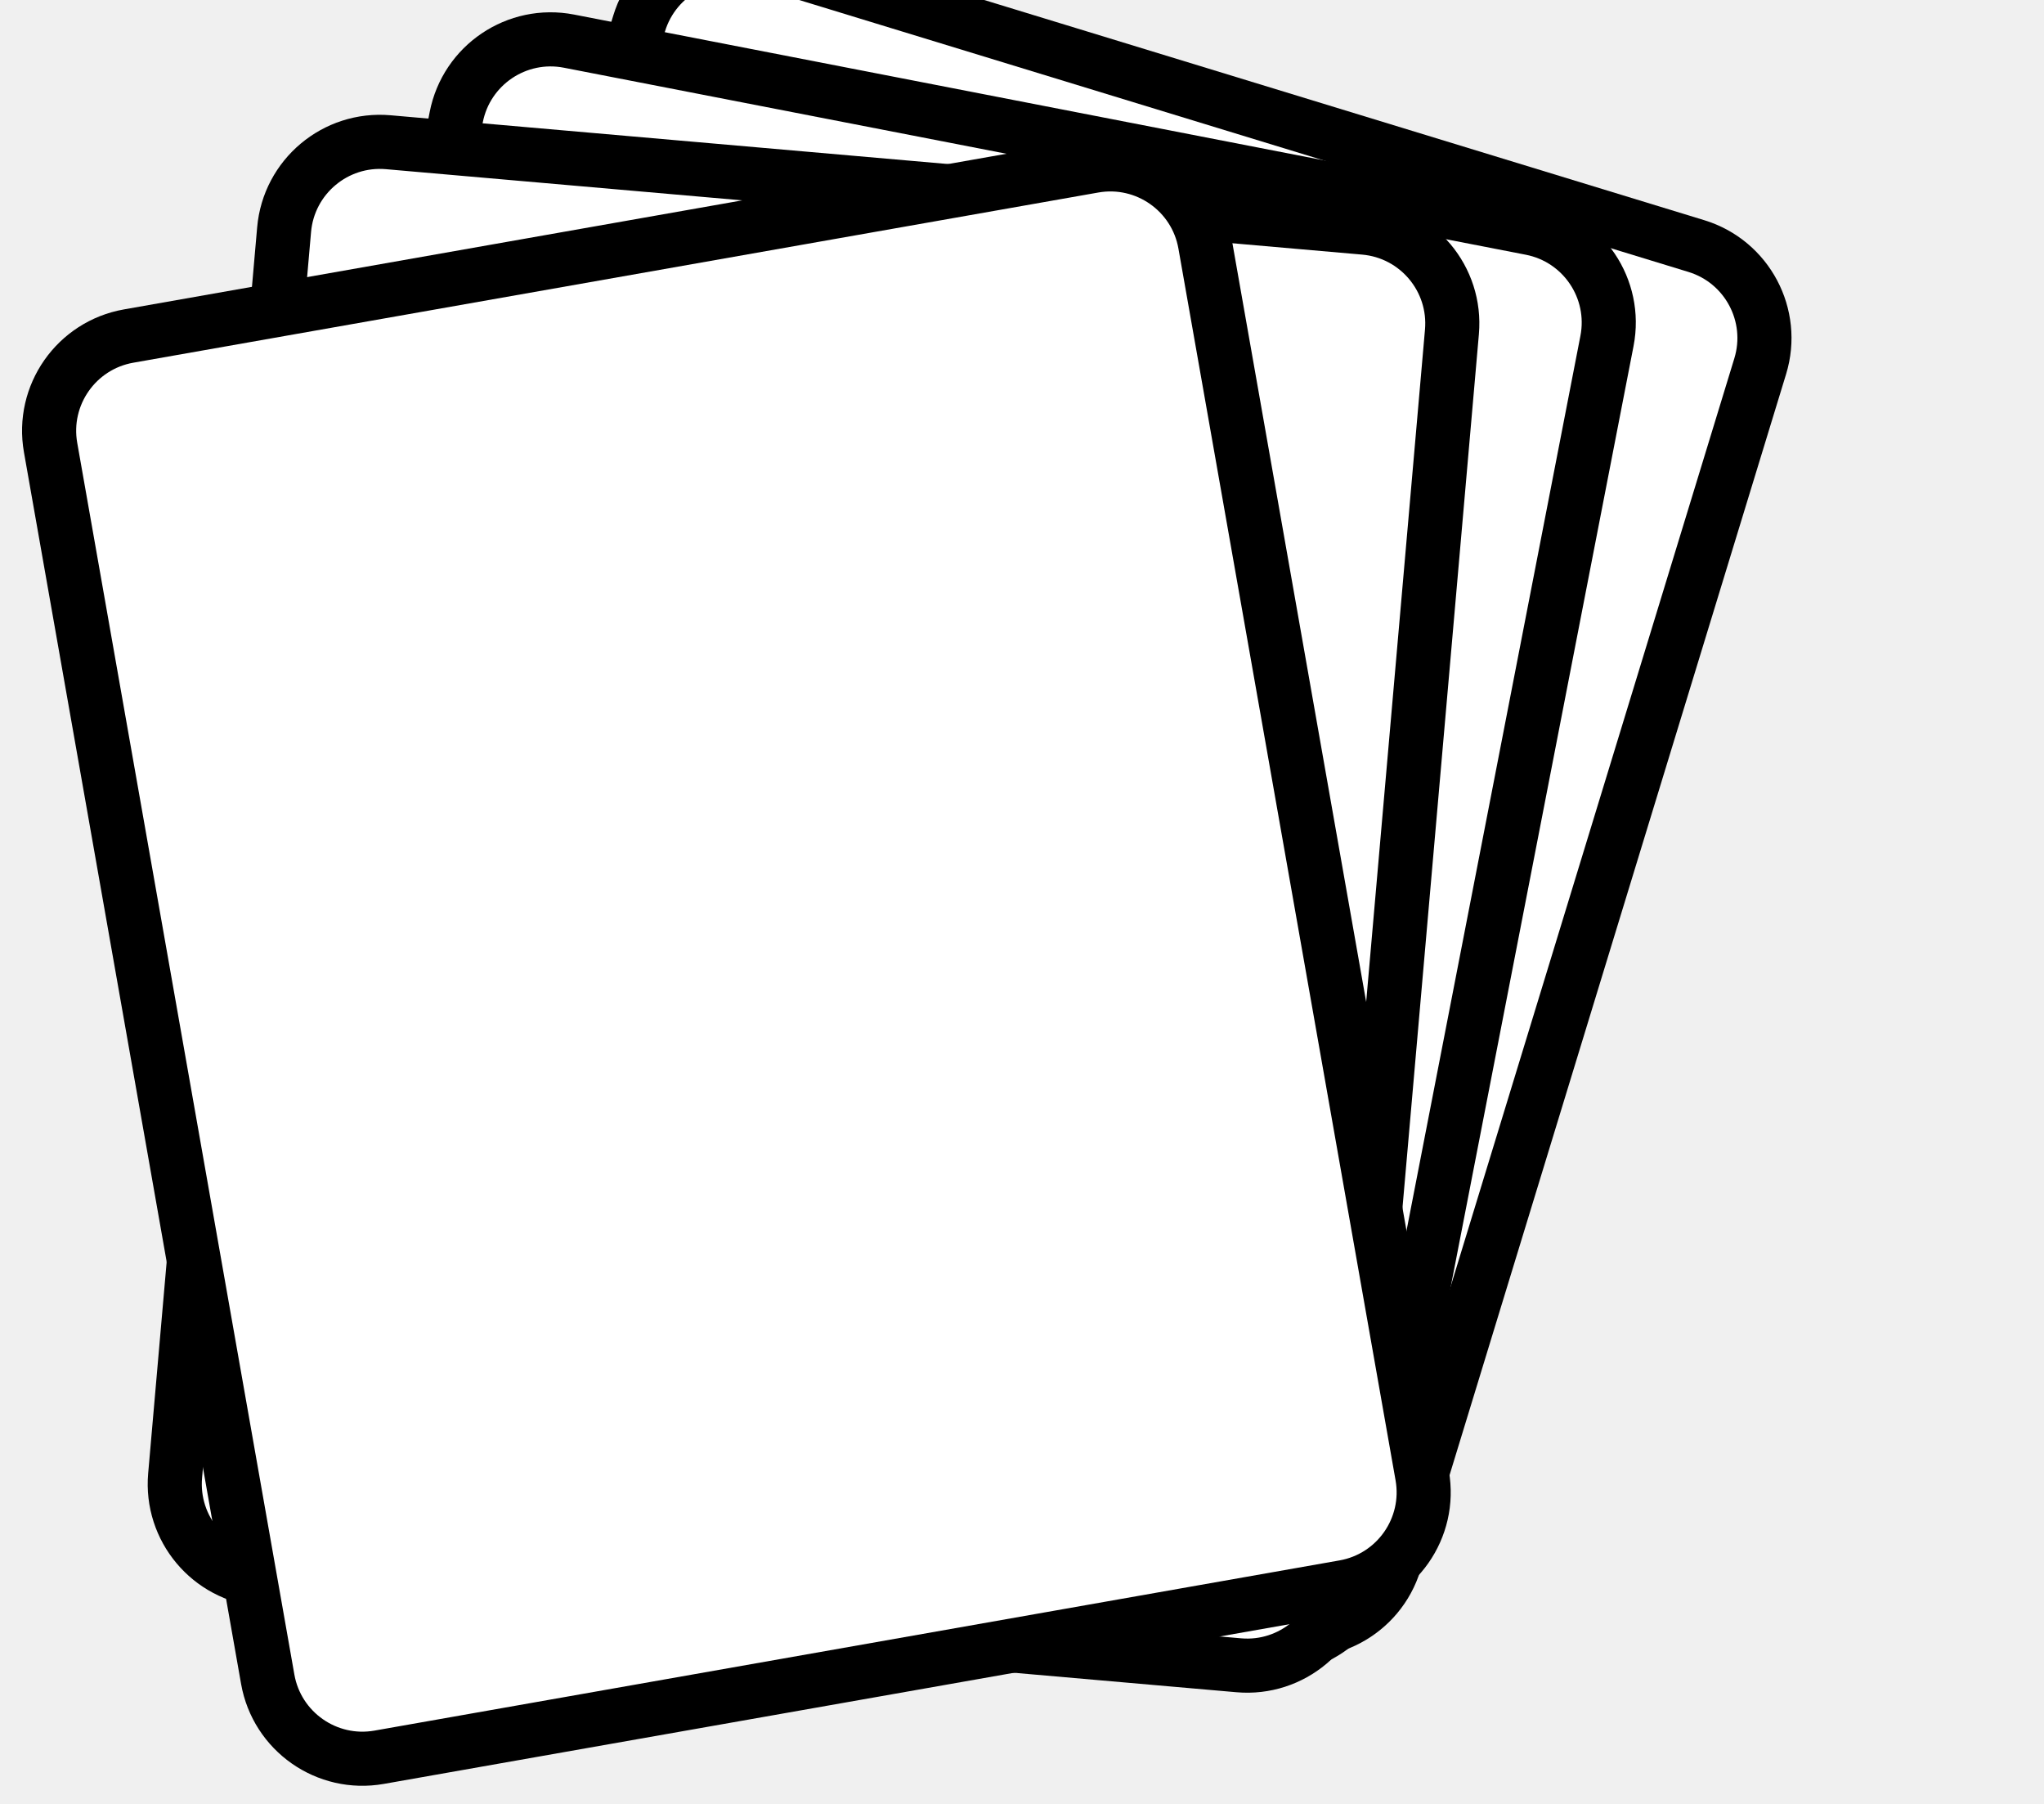
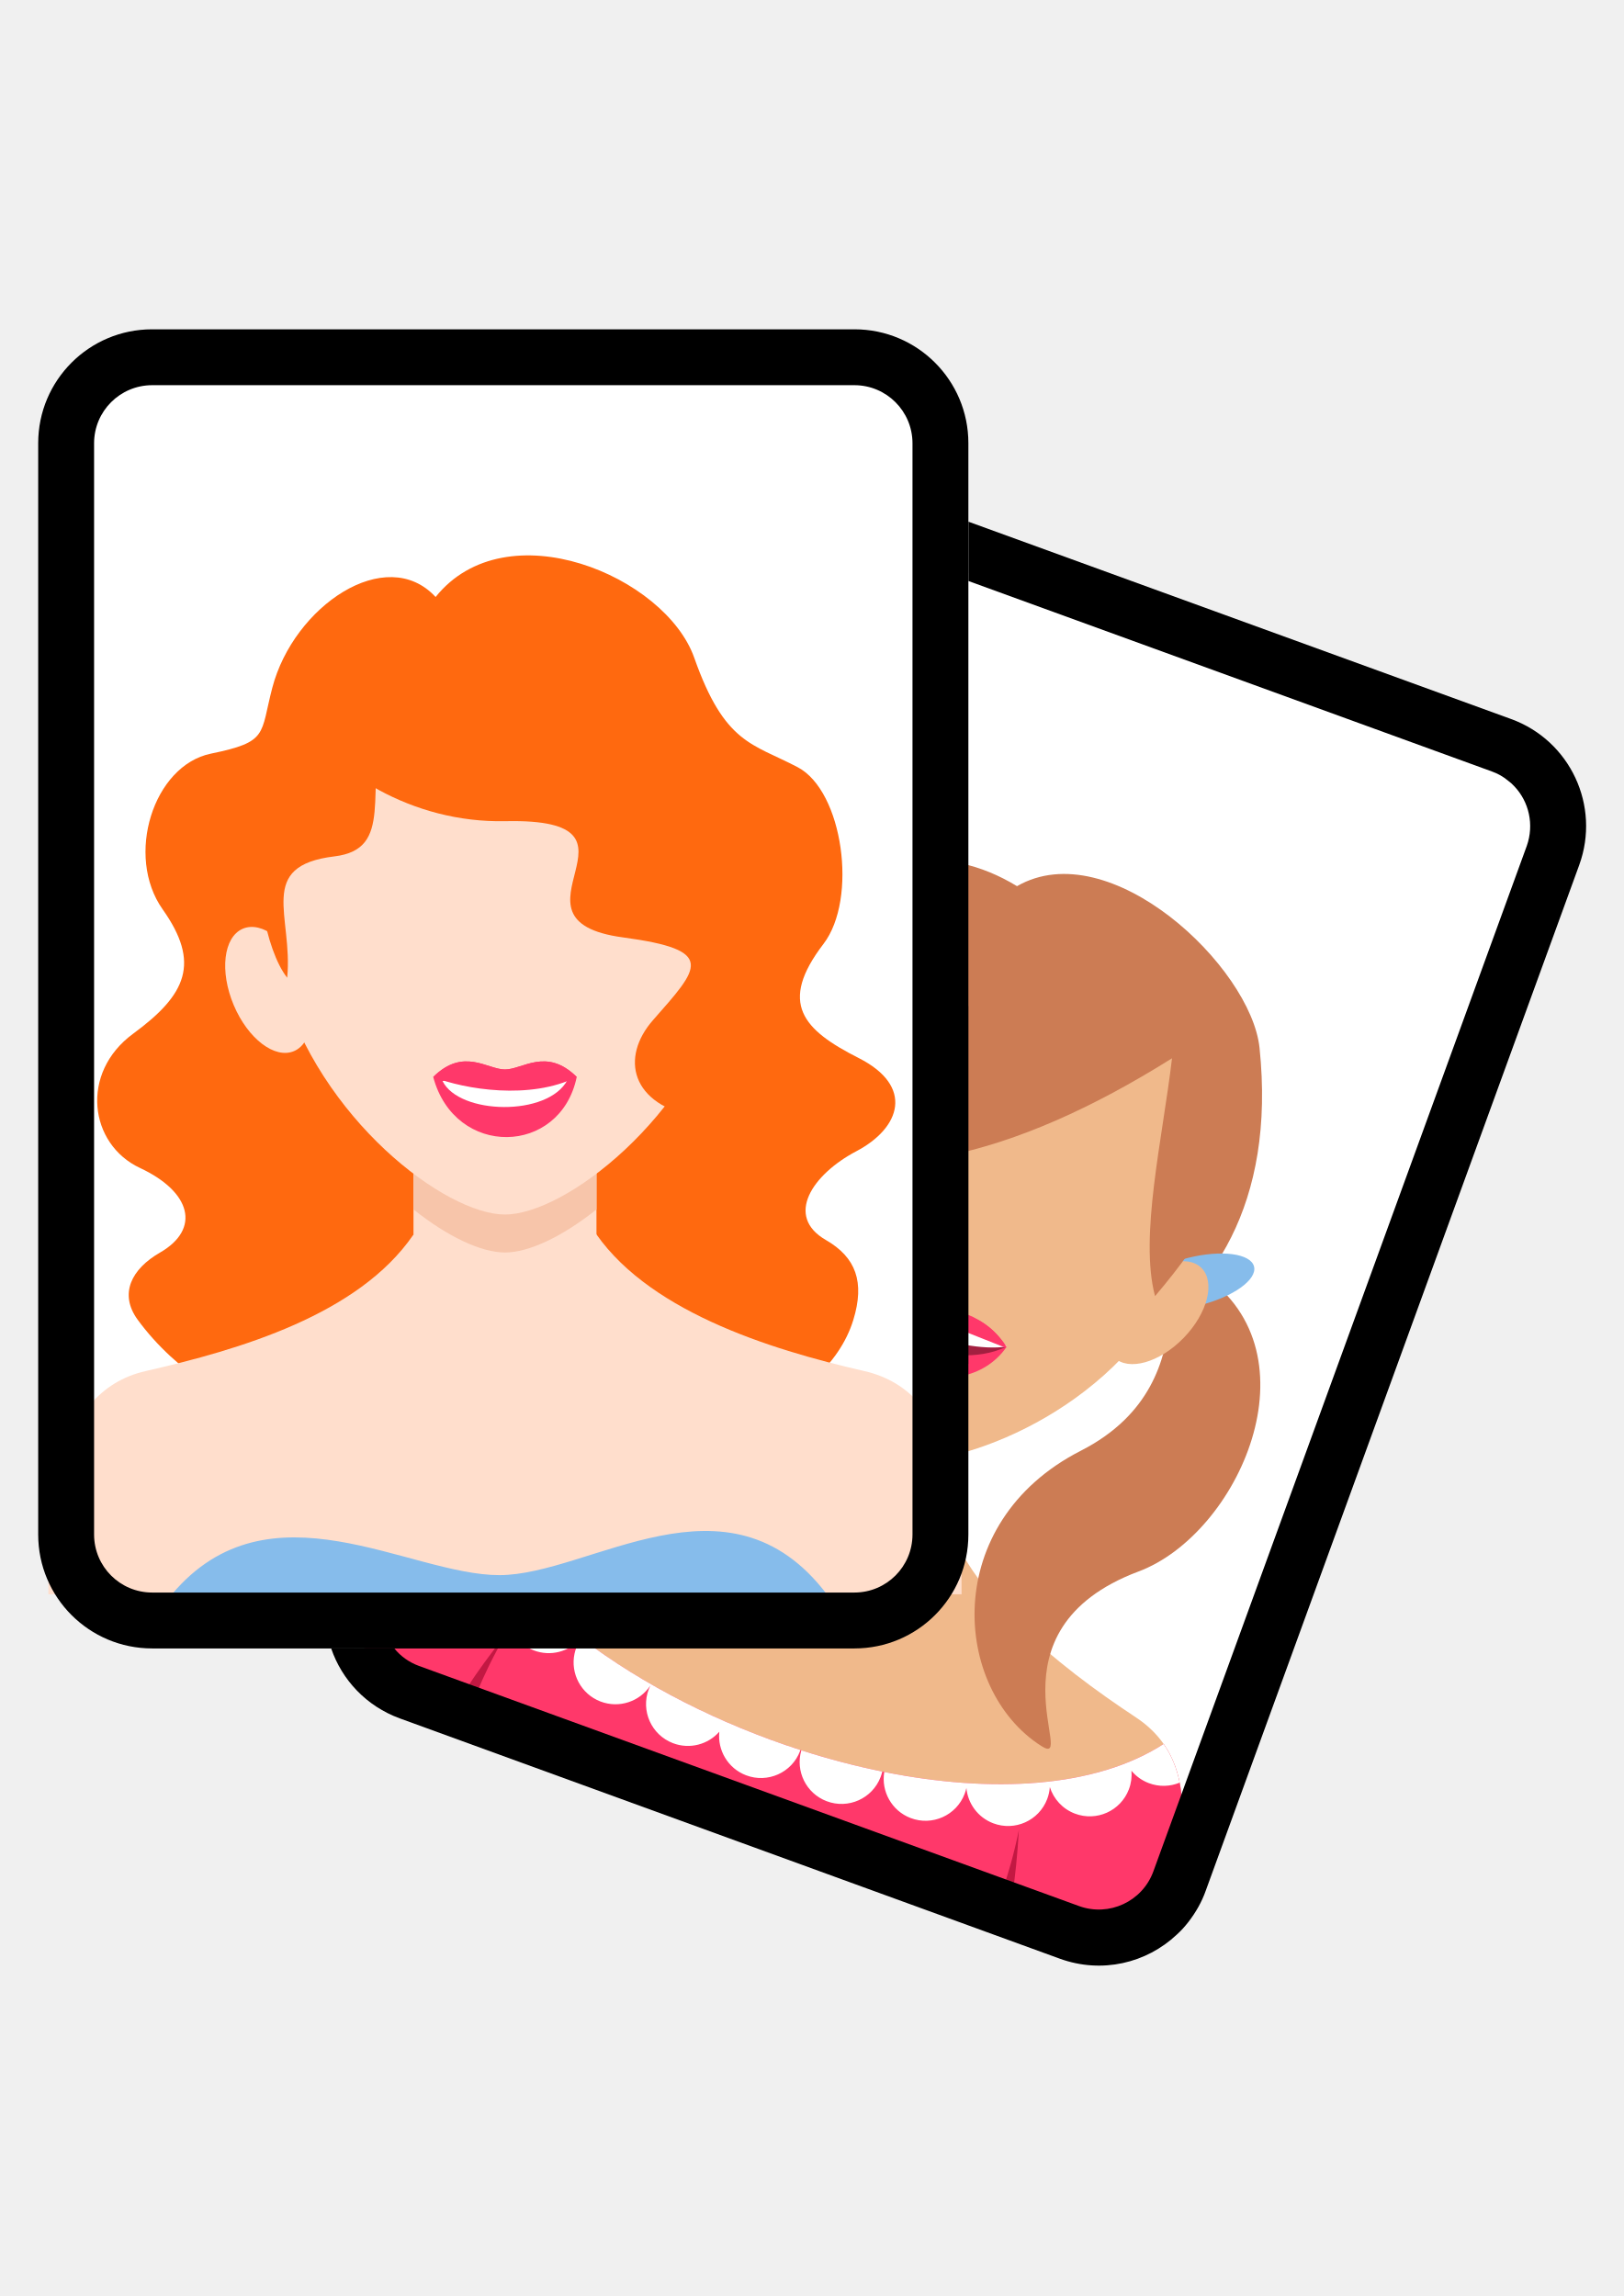
- <svg xmlns="http://www.w3.org/2000/svg" viewBox="0 0 340 300" width="340" height="300">
-   <g stroke="#000" stroke-width="9" stroke-linejoin="round" fill="#fff">
-     <rect x="25" y="40" width="195" height="240" rx="16" transform="rotate(17 240 302)" />
-     <rect x="25" y="40" width="195" height="240" rx="16" transform="rotate(11 240 302)" />
-     <rect x="25" y="40" width="195" height="240" rx="16" transform="rotate(5 240 302)" />
-     <rect x="25" y="40" width="195" height="240" rx="16" transform="rotate(-10 122 160)" />
+ <svg xmlns="http://www.w3.org/2000/svg" width="210mm" height="297mm" viewBox="0 0 210 297" version="1.1" id="svg1" xml:space="preserve">
+   <defs id="defs1" />
+   <g id="layer1">
+     <g id="g6" transform="matrix(0.4134115,0,0,0.4134115,-0.7938307,42.59799)">
+       <g id="layer2" transform="matrix(2.417228,-0.08985638,0.08985638,2.417228,-17.81683,-112.9006)">
+         <rect style="fill:#ffffff;stroke-width:0.246" id="rect1" width="108.434" height="158.559" x="125.535" y="27.403" transform="rotate(22.30094)" />
+       </g>
+       <g id="g16" transform="matrix(2.498366,0.9524839,-0.9524839,2.498366,199.3403,116.0256)">
+         <path style="clip-rule:evenodd;fill:#f0b98b;fill-rule:evenodd" d="m 67.048,74.312 c -0.199,0.312 -19.746,0.623 -19.962,0.932 -6.14,8.758 -19.403,12.595 -29.95,14.953 -10.498,2.347 -10.904,15.68 -10.92,24.56 h 102.325 c -0.016,-8.88 -0.21,-22.165 -10.919,-24.56 C 86.913,87.803 72.872,83.469 67.048,74.312 Z" id="path1-8" />
+         <path style="clip-rule:evenodd;fill:#ff386a;fill-rule:evenodd" d="m 13.03,91.967 c -6.504,4.514 -6.8,15.255 -6.813,22.79 h 102.325 c -0.014,-7.556 -0.158,-18.3 -6.798,-22.812 -15.582,21.245 -73.111,21.224 -88.714,0.022 z" id="path2-8" />
+         <path style="clip-rule:evenodd;fill:#cc7c54;fill-rule:evenodd" d="M 29.301,14.966 C 32.94,7.256 40.045,2.431 49.953,4.255 57.88,-5.448 78.916,3.326 83.215,11.84 99.797,44.679 70.505,63.119 56.663,63.119 44.242,63.119 16.569,41.948 29.301,14.966 Z" id="path3-2" />
+         <path style="clip-rule:evenodd;fill:#f0b98b;fill-rule:evenodd" d="m 67.63,55.608 v 25.117 c -5.639,7.411 -14.865,7.155 -20.503,0 V 55.608 c 0,-13.562 20.503,-13.562 20.503,0 z" id="path4-4" />
+         <path style="clip-rule:evenodd;fill:#cc9568;fill-rule:evenodd" d="m 67.63,55.608 v 16.816 c -3.879,3.035 -7.618,4.735 -10.251,4.735 -2.633,0 -6.373,-1.7 -10.252,-4.735 V 55.608 c 0,-13.562 20.503,-13.562 20.503,0 z" id="path5-5" />
+         <path style="clip-rule:evenodd;fill:#cc7c54;fill-rule:evenodd" d="m 86.515,38.989 c 15.98,3.871 14.673,26.86 5.306,35.129 C 77.146,87.073 93.55,98.314 88.459,97.266 76.361,94.778 68.059,77.076 80.461,63.336 92.863,49.598 77.336,36.765 86.515,38.989 Z" id="path6" />
+         <ellipse transform="matrix(-0.5722,-0.8201,0.8201,-0.5722,102.0131,133.4148)" style="clip-rule:evenodd;fill:#86bceb;fill-rule:evenodd" cx="85.804" cy="40.1" rx="2.854" ry="7.222" id="ellipse6" />
+         <path style="clip-rule:evenodd;fill:#cc7c54;fill-rule:evenodd" d="m 28.658,38.989 c -15.981,3.871 -14.674,26.86 -5.306,35.129 14.674,12.955 -1.729,24.196 3.362,23.148 12.098,-2.488 20.4,-20.19 7.998,-33.93 C 22.309,49.598 37.836,36.765 28.658,38.989 Z" id="path7-5" />
+         <ellipse transform="matrix(0.5722,-0.8201,0.8201,0.5722,-20.3229,41.241)" style="clip-rule:evenodd;fill:#86bceb;fill-rule:evenodd" cx="29.368" cy="40.1" rx="2.854" ry="7.221" id="ellipse7" />
+         <path style="clip-rule:evenodd;fill:#f0b98b;fill-rule:evenodd" d="m 57.379,72.982 c -6.675,0 -20.775,-10.494 -25.135,-25.524 -4.401,-15.176 3.888,-36.944 25.135,-36.944 21.247,0 29.536,21.767 25.135,36.944 -4.36,15.03 -18.46,25.524 -25.135,25.524 z" id="path8-1" />
+         <path style="clip-rule:evenodd;fill:#ff386a;fill-rule:evenodd" d="m 46.739,55.071 c 4.501,-3.293 9.199,-1.344 10.77,-1.344 1.571,0 6.01,-1.948 10.512,1.344 -2.241,9.054 -17.893,9.283 -21.282,0 z" id="path9-7" />
+         <path style="clip-rule:evenodd;fill:#a31f40;fill-rule:evenodd" d="m 46.873,55.024 c 4.179,-1.474 7.872,1.412 10.501,1.412 2.629,0 6.332,-3.876 10.511,-1.265 -4.896,4.991 -16.082,4.721 -21.012,-0.147 z" id="path10-1" />
+         <path style="clip-rule:evenodd;fill:#ffffff;fill-rule:evenodd" d="m 46.738,55.024 c 4.502,-1.856 7.814,-0.51 10.443,-0.51 2.629,0 6.337,-1.346 10.839,0.51 -4.897,2.795 -16.352,2.702 -21.282,0 z" id="path11-1" />
+         <path style="clip-rule:evenodd;fill:#ff386a;fill-rule:evenodd" d="m 46.76,55.041 c 4.481,-3.251 8.328,-0.996 10.952,-0.996 2.625,0 5.784,-2.267 10.286,1.026 -0.016,0.046 -0.035,0.091 -0.052,0.136 -5.739,-0.102 -15.131,-0.16 -21.186,-0.166 z" id="path12" />
+         <ellipse transform="matrix(-0.3946,-0.9189,0.9189,-0.3946,-0.0201,90.0338)" style="clip-rule:evenodd;fill:#f0b98b;fill-rule:evenodd" cx="29.65" cy="45.024" rx="7.317" ry="4.232" id="ellipse12" />
+         <ellipse transform="matrix(0.3946,-0.9188,0.9188,0.3946,8.9513,103.6333)" style="clip-rule:evenodd;fill:#f0b98b;fill-rule:evenodd" cx="83.123" cy="45.024" rx="7.316" ry="4.232" id="ellipse13" />
+         <path style="clip-rule:evenodd;fill:#cc7c54;fill-rule:evenodd" d="M 82.134,43.33 C 94.658,8.06 70.492,5.817 56.285,5.817 c -16.001,0 -34.687,8.161 -24.351,37.916 15.254,-0.751 28.662,-9.25 42.141,-27.116 2.295,9.075 3.843,20.871 8.059,26.713 z" id="path13" />
+         <g id="g15">
+           <path style="clip-rule:evenodd;fill:#c21842;fill-rule:evenodd" d="m 24.525,114.757 c 0.063,-2.012 0.246,-4.434 0.732,-7.387 -0.907,2.879 -1.549,5.289 -2.002,7.387 z" id="path14" />
+           <path style="clip-rule:evenodd;fill:#c21842;fill-rule:evenodd" d="m 90.233,114.757 c -0.062,-2.012 -0.245,-4.434 -0.731,-7.387 0.907,2.879 1.549,5.289 2.002,7.387 z" id="path15" />
+         </g>
+         <path style="clip-rule:evenodd;fill:#ffffff;fill-rule:evenodd" d="m 105.111,95.502 c -0.878,0.831 -2.063,1.341 -3.367,1.341 -0.874,0 -1.693,-0.229 -2.403,-0.629 0.316,0.648 0.494,1.376 0.494,2.146 0,2.705 -2.192,4.897 -4.897,4.897 -1.556,0 -2.942,-0.725 -3.839,-1.856 0.136,0.45 0.21,0.927 0.21,1.421 0,2.705 -2.193,4.897 -4.898,4.897 -1.93,0 -3.599,-1.117 -4.396,-2.739 0.034,0.232 0.052,0.469 0.052,0.711 0,2.705 -2.192,4.897 -4.897,4.897 -2.377,0 -4.357,-1.693 -4.803,-3.938 12.633,-2.126 23.746,-7.025 29.379,-14.704 1.384,0.942 2.486,2.156 3.365,3.556 z m -71.54,11.114 v -1.488 c 0.025,-0.164 0.058,-0.324 0.099,-0.481 8.717,2.575 18.804,3.61 28.62,3.098 l 0.002,0.129 c 0,2.705 -2.192,4.898 -4.898,4.898 -2.274,0 -4.185,-1.549 -4.737,-3.65 -0.694,1.86 -2.487,3.185 -4.589,3.185 -2.705,0 -4.897,-2.192 -4.897,-4.897 0,-0.158 0.007,-0.313 0.022,-0.467 -0.488,2.191 -2.443,3.829 -4.781,3.829 -2.452,-0.003 -4.483,-1.805 -4.841,-4.156 z m 0,-1.825 c 0.02,-0.052 0.039,-0.105 0.057,-0.157 l -0.057,-0.017 z m 38.563,1.896 c -3.173,0.524 -6.437,0.876 -9.735,1.052 0.198,2.522 2.309,4.508 4.882,4.508 2.705,0 4.897,-2.192 4.897,-4.897 0,-0.225 -0.015,-0.446 -0.044,-0.663 z m -38.563,-2.07 v 0.174 c -0.698,1.853 -2.487,3.171 -4.584,3.171 -2.263,0 -4.167,-1.535 -4.729,-3.62 v -2.555 c 0.064,-0.241 0.147,-0.474 0.246,-0.698 2.775,1.39 5.825,2.565 9.067,3.528 z m 0,0.511 c -0.036,0.243 -0.056,0.491 -0.056,0.744 0,0.253 0.02,0.501 0.056,0.744 z m -9.313,-3.806 c 0.059,-0.088 0.115,-0.179 0.169,-0.271 l -0.169,-0.085 z m 0,-0.356 v 0.356 c -0.879,1.312 -2.374,2.175 -4.072,2.175 -2.704,0 -4.897,-2.192 -4.897,-4.898 0,-1.132 0.385,-2.175 1.03,-3.005 -0.869,0.789 -2.022,1.269 -3.289,1.269 -1.288,0 -2.46,-0.498 -3.334,-1.311 0.874,-1.413 1.966,-2.638 3.334,-3.587 2.661,3.618 6.543,6.619 11.228,9.001 z m 0,0.821 c -0.11,0.407 -0.169,0.836 -0.169,1.278 0,0.442 0.059,0.87 0.169,1.277 z" id="path16" />
+       </g>
+       <g id="layer3" transform="matrix(2.418898,0,0,2.418898,1.920195,-103.0402)">
+         <rect style="fill:#ffffff;stroke-width:0.246" id="rect2" width="108.434" height="158.559" x="10.912" y="49.102" transform="translate(0)" />
+       </g>
+       <g id="g11" transform="matrix(2.79206,0,0,2.844587,0.3649799,70.73887)">
+         <ellipse transform="matrix(0.3947,-0.9188,0.9188,0.3947,6.9937,106.2129)" style="clip-rule:evenodd;fill:#ffdecc;fill-rule:evenodd" cx="84.107" cy="47.799" rx="7.317" ry="4.231" id="ellipse1" />
+         <path style="clip-rule:evenodd;fill:#ff690f;fill-rule:evenodd" d="M 15.989,84.083 C 13.866,81.235 15.278,78.5 18.483,76.689 23.102,74.077 21.946,69.995 16.248,67.384 10.55,64.774 9.474,56.933 15.479,52.61 c 6.006,-4.323 7.543,-7.793 3.306,-13.67 -4.237,-5.877 -1.059,-15.83 5.41,-17.134 6.469,-1.304 5.493,-2.072 6.873,-7.245 2.401,-8.996 12.755,-15.862 18.298,-9.985 7.928,-9.703 25.751,-2.295 28.978,6.681 3.419,9.512 6.514,9.417 11.597,12.045 5.083,2.628 6.743,14.486 2.889,19.431 -5.1,6.541 -2.293,9.457 3.944,12.558 6.236,3.101 4.71,7.677 -0.256,10.246 -4.966,2.567 -8.048,7.154 -3.428,9.766 3.384,1.913 4.382,4.639 3.077,8.803 -6.179,19.733 -63.028,22.987 -80.178,-0.023 z" id="path1-0" />
+         <path style="clip-rule:evenodd;fill:#ffdecc;fill-rule:evenodd" d="M 66.808,73.832 C 66.61,74.145 47.063,74.456 46.846,74.764 40.707,83.523 27.442,87.36 16.896,89.718 6.399,92.065 5.993,105.398 5.977,114.278 H 108.301 C 108.285,105.398 108.09,92.113 97.382,89.718 86.674,87.323 72.632,82.989 66.808,73.832 Z" id="path2" />
+         <path style="clip-rule:evenodd;fill:#ffdecc;fill-rule:evenodd" d="m 67.391,55.129 v 25.117 c -5.639,7.412 -14.865,7.155 -20.504,0 V 55.129 c 0,-13.563 20.504,-13.563 20.504,0 z" id="path3" />
+         <path style="clip-rule:evenodd;fill:#f7c5aa;fill-rule:evenodd" d="m 67.391,55.129 v 16.816 c -3.88,3.035 -7.619,4.735 -10.252,4.735 -2.633,0 -6.373,-1.701 -10.252,-4.735 V 55.129 c 0,-13.563 20.504,-13.563 20.504,0 z" id="path4" />
+         <path style="clip-rule:evenodd;fill:#ffdecc;fill-rule:evenodd" d="m 57.139,72.503 c -6.674,0 -20.775,-10.494 -25.135,-25.524 -4.401,-15.176 3.889,-36.944 25.135,-36.944 21.247,0 29.537,21.767 25.135,36.944 -4.359,15.03 -18.46,25.524 -25.135,25.524 z" id="path5-9" />
+         <path style="clip-rule:evenodd;fill:#ff386a;fill-rule:evenodd" d="m 49.099,57.372 c 3.401,-3.293 6.054,-0.823 8.04,-0.823 1.986,0 4.639,-2.47 8.04,0.823 -1.827,8.684 -13.656,8.95 -16.08,0 z" id="path6-4" />
+         <path style="clip-rule:evenodd;fill:#ffffff;fill-rule:evenodd" d="m 50.143,57.821 c 1.859,-0.476 11.329,-0.572 13.992,-0.104 -2.199,4.049 -12.131,3.814 -13.992,0.104 z" id="path7" />
+         <path style="clip-rule:evenodd;fill:#ff386a;fill-rule:evenodd" d="m 49.099,57.372 c 3.401,-3.293 6.054,-0.823 8.04,-0.823 1.986,0 4.64,-2.47 8.04,0.823 -5.2,2.562 -12.58,1.365 -16.08,0 z" id="path8" />
+         <path style="clip-rule:evenodd;fill:#86bceb;fill-rule:evenodd" d="m 19.817,114.279 c 10.919,-12.724 26.538,-2.11 36.693,-2.11 10.156,0 25.614,-12.221 36.693,2.11 z" id="path9" />
+         <path style="clip-rule:evenodd;fill:#ff690f;fill-rule:evenodd" d="M 78.786,61.817 C 73.665,71.431 99.38,37.516 77.229,15.015 64.004,1.58 42.087,2.522 33.522,17.437 c 4.192,6.348 13.161,12.018 23.672,11.799 17.868,-0.373 -1.385,10.868 13.17,12.785 10.6,1.396 8.531,3.318 3.35,9.113 -3.628,4.058 -2.6,9.342 5.072,10.683 z" id="path10" />
+         <ellipse transform="matrix(-0.3947,-0.9188,0.9188,-0.3947,-1.1945,94.8102)" style="clip-rule:evenodd;fill:#ffdecc;fill-rule:evenodd" cx="30.634" cy="47.799" rx="7.317" ry="4.231" id="ellipse10" />
+         <path style="clip-rule:evenodd;fill:#ff690f;fill-rule:evenodd" d="m 43.458,17.74 c -1.993,8.191 1.319,14.569 -5.437,15.37 -8.791,1.042 -4.606,6.565 -5.285,13.348 C 27.883,40.41 26.318,13.533 43.458,17.74 Z" id="path11" />
+       </g>
+       <path class="st0" d="m 304.872,377.116 v -53.41 c 0.007,0 0.011,0.008 0.018,0.015 l 0,-6.524 c -0.008,-0.008 0,-105.457 0,-105.457 -0.008,0 -0.012,0.008 -0.018,0.008 V 35.636 C 304.872,15.956 288.931,0 269.24,0 H 49.504 C 29.808,0 13.868,15.956 13.868,35.636 v 341.48 c 0,19.68 15.94,35.629 35.636,35.636 H 269.24 c 19.691,-0.007 35.632,-15.955 35.632,-35.636 z m -273.518,0 V 35.636 C 31.372,25.609 39.477,17.505 49.504,17.483 H 269.24 c 10.022,0.022 18.127,8.126 18.15,18.153 v 341.48 c -0.023,10.026 -8.127,18.13 -18.15,18.146 H 49.504 c -10.027,-0.015 -18.132,-8.12 -18.15,-18.146 z" id="path1" />
+       <path class="st0" d="M 474.659,121.941 304.891,60.196 v 18.563 l 163.782,59.6 c 1.885,0.67 3.497,1.608 4.98,2.823 0.738,0.536 1.479,1.207 2.082,1.877 4.506,4.783 6.186,11.911 3.836,18.571 L 362.74,482.528 c -3.43,9.408 -13.859,14.257 -23.271,10.824 L 132.978,418.22 c -3.092,-1.14 -5.717,-3.024 -7.669,-5.445 h -19.773 c 3.363,9.818 10.965,18.027 21.456,21.863 l 206.485,75.19 c 13.118,4.775 27.107,1.416 36.593,-7.531 1.349,-1.214 2.556,-2.556 3.699,-4.038 2.22,-2.89 4.105,-6.123 5.378,-9.75 L 495.978,167.611 c 6.726,-18.496 -2.823,-38.943 -21.319,-45.67 z" id="path5" />
+     </g>
  </g>
+   <style type="text/css" id="style1">
+ 	.st0{fill:#000000;}
+ </style>
</svg>
